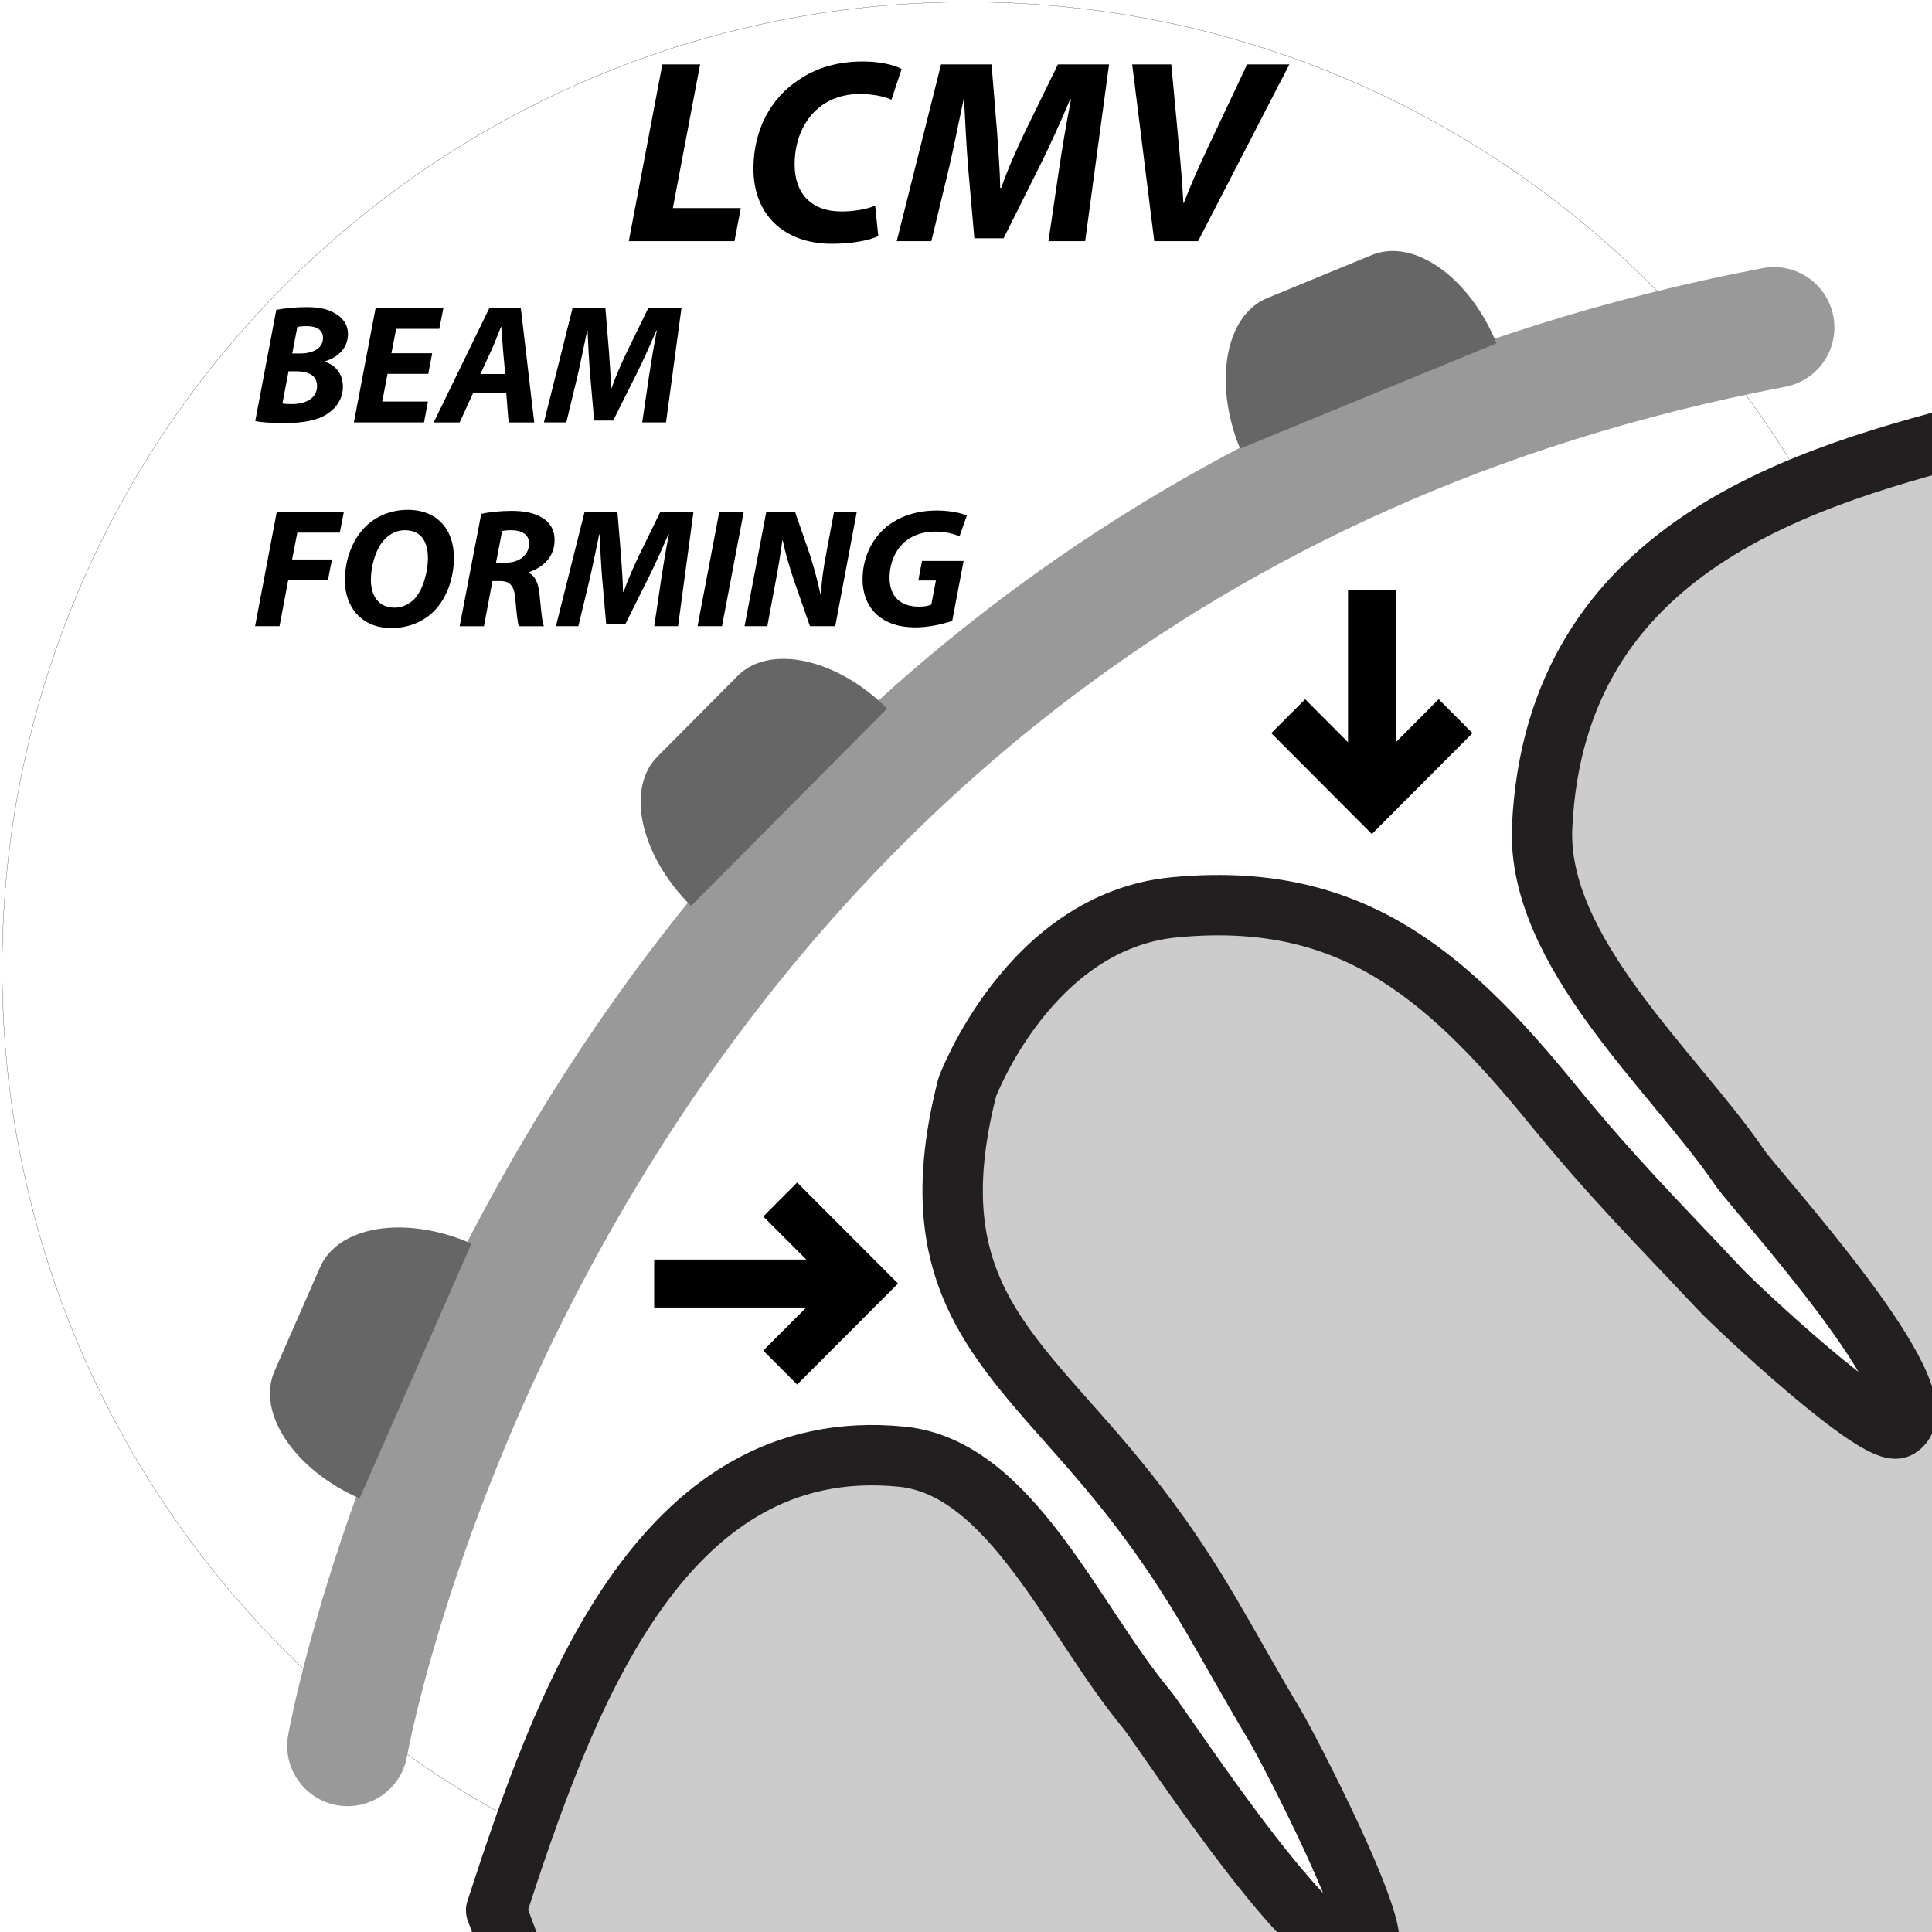
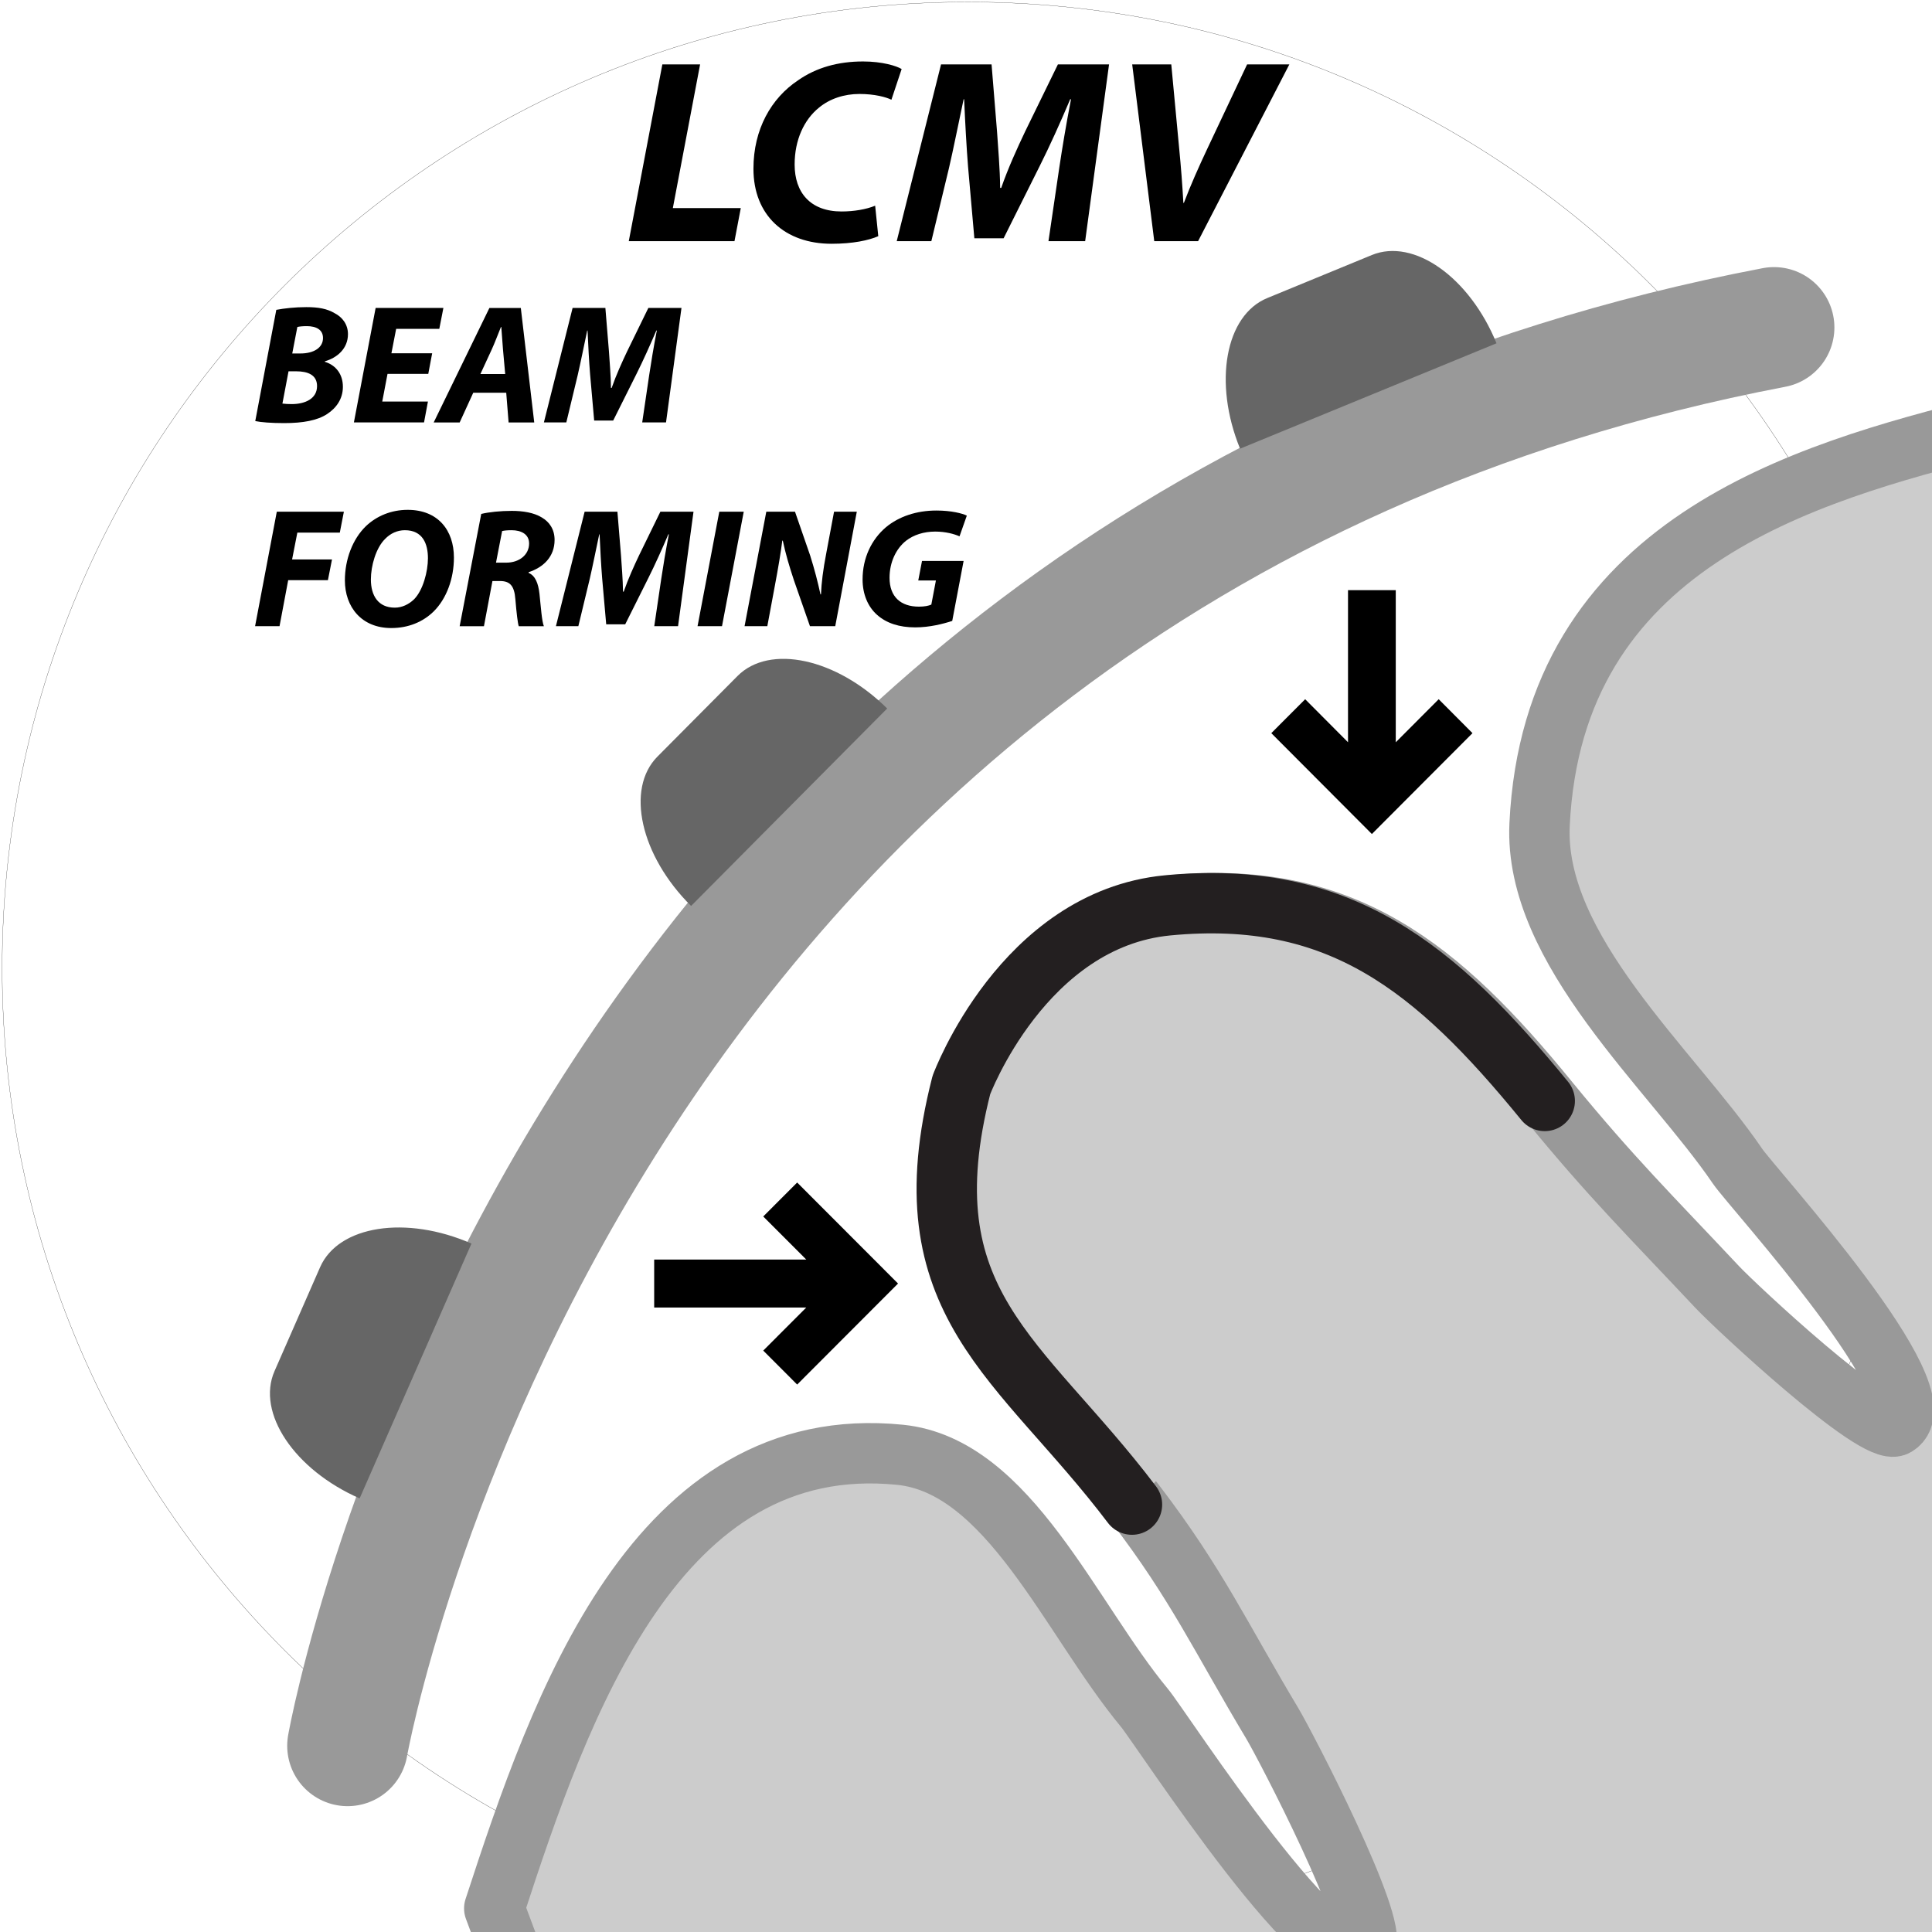
<svg xmlns="http://www.w3.org/2000/svg" version="1.1" id="Layer_1" x="0px" y="0px" width="96px" height="96px" viewBox="0 0 96 96" enable-background="new 0 0 96 96" xml:space="preserve">
  <g id="Layer_1_1_">
</g>
  <path fill="none" stroke="#000000" stroke-width="0.01" stroke-miterlimit="10" d="M96.1,48.098  c0,26.498-21.49,47.988-47.994,47.988c-26.51,0-48-21.49-48-47.988c0-26.507,21.49-47.998,48-47.998  C74.609,0.1,96.1,21.59,96.1,48.098z" />
  <path fill="none" stroke="#999999" stroke-width="6" stroke-linecap="round" stroke-linejoin="round" stroke-miterlimit="10" d="  M88.15,16.272c-60.501,11.54-70.879,70.475-70.879,70.475" />
  <path fill="none" stroke="#000000" stroke-width="3" stroke-linecap="round" stroke-linejoin="round" stroke-miterlimit="10" d="  M95.887,34.294" />
  <path fill="#949494" d="M40.906,94.251c0.047,0.092,0.091,0.185,0.137,0.274c0.129-0.127,0.045-0.256,0.004-0.385  C41,94.178,40.953,94.214,40.906,94.251z" />
-   <path fill="#CCCCCC" stroke="#231F20" stroke-width="3" stroke-linecap="round" stroke-linejoin="round" stroke-miterlimit="10" d="  M110.547,111.631l6.236-77.67L98.896,21.309c-9.19,2.316-21.597,5.802-22.267,19.756c-0.301,6.239,6.554,12.158,9.839,16.983  c0.756,1.114,10.258,11.474,7.873,12.9c-0.999,0.59-8.015-5.97-8.882-6.897c-3.299-3.514-5.262-5.443-8.367-9.238  c-5.438-6.675-10.215-10.544-18.741-9.728c-7.213,0.691-10.289,8.937-10.289,8.937c-2.779,10.877,2.938,13.509,8.518,20.848  c3.011,3.945,4.207,6.586,6.754,10.84c0.675,1.12,5.3,10.039,4.651,11.093c-1.559,2.511-10.147-10.835-10.995-11.85  c-3.691-4.437-6.767-12.025-12.17-12.57c-12.102-1.223-16.866,12.406-20.167,22.54l4.914,13.164L110.547,111.631z" />
-   <path fill="#666666" d="M74.361,17.058L74.361,17.058c-1.338-3.278-4.106-5.242-6.195-4.386l-5.193,2.137  c-2.089,0.855-2.695,4.207-1.356,7.486l0,0" />
+   <path fill="#666666" d="M74.361,17.058L74.361,17.058c-1.338-3.278-4.106-5.242-6.195-4.386l-5.193,2.137  c-2.089,0.855-2.695,4.207-1.355,7.486l0,0" />
  <path fill="#666666" d="M44.083,35.205L44.083,35.205c-2.514-2.494-5.843-3.219-7.438-1.613l-3.976,4.002  c-1.592,1.604-0.845,4.926,1.671,7.422l0,0" />
  <path fill="#666666" d="M23.427,61.793L23.427,61.793c-3.246-1.422-6.611-0.898-7.521,1.172l-2.265,5.165  c-0.909,2.07,0.984,4.901,4.229,6.324l0,0" />
  <path d="M66.982,29.326v7.556l-2.129-2.138L63.17,36.43l4.998,5.012l4.999-5.012l-1.679-1.686l-2.133,2.139v-7.557" />
-   <path d="M32.506,64.971h7.556l-2.137,2.139l1.686,1.687l5.012-5.019l-5.012-5.019l-1.686,1.687l2.139,2.14h-7.558" />
+   <path d="M32.506,64.971h7.556l-2.137,2.139l1.686,1.688l5.012-5.02l-5.012-5.019l-1.686,1.687l2.139,2.141h-7.558" />
  <g>
    <path d="M13.729,15.396c0.405-0.076,0.928-0.135,1.494-0.135c0.591,0,1.03,0.076,1.409,0.304c0.38,0.194,0.658,0.557,0.658,1.038   c0,0.717-0.532,1.173-1.147,1.35v0.025c0.548,0.168,0.895,0.616,0.895,1.24c0,0.607-0.329,1.055-0.776,1.35   c-0.481,0.321-1.198,0.456-2.144,0.456c-0.641,0-1.156-0.042-1.434-0.101L13.729,15.396z M14.033,20.054   c0.143,0.017,0.287,0.025,0.464,0.025c0.658,0,1.257-0.262,1.257-0.895c0-0.565-0.473-0.734-1.038-0.734h-0.379L14.033,20.054z    M14.522,17.564h0.405c0.667,0,1.123-0.287,1.123-0.768c0-0.414-0.337-0.59-0.802-0.59c-0.211,0-0.38,0.017-0.473,0.042   L14.522,17.564z" />
    <path d="M21.281,18.577h-2.025l-0.262,1.375h2.27L21.07,20.99h-3.485l1.08-5.688h3.367l-0.203,1.038h-2.144l-0.236,1.215h2.025   L21.281,18.577z" />
    <path d="M23.516,19.514l-0.675,1.477H21.55l2.768-5.688h1.561l0.667,5.688h-1.274l-0.118-1.477H23.516z M25.103,18.585l-0.11-1.224   c-0.025-0.312-0.059-0.768-0.084-1.114h-0.017c-0.143,0.346-0.304,0.785-0.456,1.114l-0.565,1.224H25.103z" />
-     <path d="M31.911,20.99l0.346-2.346c0.093-0.616,0.22-1.401,0.38-2.219h-0.025c-0.312,0.734-0.667,1.519-0.979,2.143l-1.164,2.329   h-0.945l-0.203-2.304c-0.05-0.625-0.093-1.409-0.126-2.168h-0.017c-0.161,0.751-0.329,1.603-0.473,2.219l-0.565,2.346h-1.114   l1.426-5.688h1.629l0.177,2.16c0.034,0.532,0.093,1.182,0.101,1.814h0.034c0.219-0.633,0.523-1.299,0.768-1.814l1.055-2.16h1.646   l-0.768,5.688H31.911z" />
+     <path d="M31.911,20.99l0.346-2.346c0.093-0.616,0.22-1.401,0.38-2.219h-0.025c-0.312,0.734-0.667,1.519-0.979,2.143l-1.164,2.329   h-0.945l-0.203-2.304c-0.05-0.625-0.093-1.409-0.126-2.168h-0.017c-0.161,0.751-0.329,1.603-0.473,2.219L28.14,20.99h-1.114   l1.426-5.688h1.629l0.177,2.16c0.034,0.532,0.093,1.182,0.101,1.814h0.034c0.219-0.633,0.523-1.299,0.768-1.814l1.055-2.16h1.646   l-0.768,5.688H31.911z" />
    <path d="M13.754,25.427h3.333l-0.202,1.038h-2.11l-0.261,1.333h1.983l-0.203,1.03H14.32l-0.43,2.287h-1.215L13.754,25.427z" />
    <path d="M22.555,27.705c0,1.038-0.363,2.042-1.013,2.684c-0.531,0.515-1.249,0.818-2.101,0.818c-1.477,0-2.304-1.046-2.304-2.371   c0-1.029,0.38-2.05,1.046-2.692c0.532-0.506,1.257-0.81,2.076-0.81C21.762,25.334,22.555,26.347,22.555,27.705z M19.137,26.777   c-0.456,0.447-0.708,1.333-0.708,2.017c0,0.801,0.363,1.4,1.189,1.4c0.354,0,0.692-0.16,0.954-0.413   c0.447-0.447,0.692-1.384,0.692-2.042c0-0.709-0.253-1.393-1.147-1.393C19.736,26.347,19.399,26.507,19.137,26.777z" />
    <path d="M23.912,25.537c0.38-0.093,0.954-0.152,1.519-0.152c0.54,0,1.097,0.084,1.493,0.329c0.372,0.219,0.633,0.582,0.633,1.114   c0,0.844-0.565,1.367-1.291,1.604v0.034c0.337,0.143,0.481,0.523,0.54,1.038c0.067,0.633,0.118,1.375,0.219,1.612h-1.249   c-0.05-0.152-0.109-0.641-0.168-1.342c-0.051-0.692-0.287-0.903-0.768-0.903h-0.371l-0.422,2.245H22.84L23.912,25.537z    M24.646,27.958h0.506c0.658,0,1.139-0.396,1.139-0.954c0-0.456-0.388-0.658-0.869-0.658c-0.228,0-0.371,0.017-0.472,0.042   L24.646,27.958z" />
    <path d="M32.51,31.114l0.346-2.346c0.093-0.616,0.22-1.401,0.38-2.219H33.21c-0.312,0.734-0.667,1.519-0.979,2.143l-1.164,2.329   h-0.945l-0.203-2.304c-0.05-0.625-0.093-1.409-0.126-2.168h-0.017c-0.161,0.751-0.329,1.603-0.473,2.219l-0.565,2.346h-1.114   l1.426-5.688h1.629l0.177,2.16c0.034,0.532,0.093,1.182,0.101,1.814h0.034c0.219-0.633,0.523-1.299,0.768-1.814l1.055-2.16h1.646   l-0.768,5.688H32.51z" />
    <path d="M36.956,25.427l-1.08,5.688h-1.215l1.08-5.688H36.956z" />
-     <path d="M36.997,31.114l1.08-5.688h1.426l0.751,2.169c0.228,0.726,0.38,1.316,0.515,1.94h0.025   c0.025-0.582,0.101-1.207,0.262-2.042l0.388-2.067h1.13l-1.071,5.688h-1.257l-0.793-2.27c-0.253-0.768-0.405-1.282-0.557-1.983   l-0.025,0.009c-0.067,0.548-0.203,1.358-0.372,2.253l-0.371,1.991H36.997z" />
+     <path d="M36.997,31.114l1.08-5.688h1.426l0.751,2.169c0.228,0.726,0.38,1.316,0.515,1.94h0.025   c0.025-0.582,0.101-1.207,0.262-2.042l0.388-2.067h1.13l-1.071,5.688h-1.257l-0.793-2.271c-0.253-0.768-0.405-1.282-0.557-1.983   l-0.025,0.009c-0.067,0.548-0.203,1.358-0.372,2.253l-0.371,1.991H36.997z" />
    <path d="M47.316,30.853c-0.439,0.144-1.122,0.321-1.839,0.321c-0.785,0-1.426-0.203-1.899-0.625   c-0.456-0.405-0.717-1.029-0.717-1.755c0-1.063,0.438-1.983,1.164-2.599c0.642-0.532,1.519-0.827,2.506-0.827   c0.743,0,1.291,0.144,1.51,0.253l-0.363,1.029c-0.262-0.118-0.7-0.236-1.207-0.236c-0.565,0-1.072,0.161-1.451,0.456   c-0.49,0.388-0.819,1.063-0.819,1.839c0,0.954,0.565,1.435,1.46,1.435c0.278,0,0.481-0.042,0.616-0.102l0.228-1.198h-0.877   l0.186-0.97h2.067L47.316,30.853z" />
  </g>
  <g>
    <path d="M32.912,3.199h1.876l-1.355,7.142h3.376l-0.313,1.642h-5.252L32.912,3.199z" />
-     <path d="M43.641,11.735c-0.469,0.208-1.264,0.378-2.32,0.378c-2.319,0-3.883-1.408-3.883-3.728c0-1.968,0.886-3.507,2.215-4.393   c0.913-0.638,1.995-0.938,3.233-0.938c0.952,0,1.668,0.222,1.916,0.377l-0.508,1.525c-0.261-0.13-0.834-0.287-1.59-0.287   c-0.756,0-1.473,0.235-2.007,0.678c-0.743,0.599-1.212,1.603-1.212,2.828c0,1.395,0.782,2.333,2.333,2.333   c0.612,0,1.225-0.104,1.668-0.287L43.641,11.735z" />
-     <path d="M52.097,11.983l0.534-3.623c0.143-0.951,0.34-2.164,0.587-3.428h-0.04c-0.481,1.134-1.028,2.346-1.512,3.311l-1.797,3.597   h-1.454l-0.313-3.558c-0.077-0.964-0.143-2.177-0.195-3.35h-0.025c-0.248,1.16-0.508,2.477-0.73,3.428l-0.874,3.623h-1.72   l2.202-8.784h2.509l0.273,3.336c0.052,0.821,0.145,1.825,0.156,2.802h0.052c0.339-0.978,0.808-2.007,1.188-2.802l1.629-3.336h2.541   l-1.187,8.784H52.097z" />
-     <path d="M57.354,11.983l-1.096-8.784H58.2l0.393,4.183c0.091,0.925,0.156,1.786,0.208,2.698h0.026C59.153,9.22,59.57,8.282,60,7.37   l1.968-4.17h2.099l-4.536,8.784H57.354z" />
+     <path d="M43.641,11.735c-0.469,0.208-1.264,0.378-2.32,0.378c-2.319,0-3.883-1.408-3.883-3.728c0-1.968,0.886-3.507,2.215-4.393   c0.913-0.638,1.995-0.938,3.233-0.938c0.952,0,1.668,0.222,1.916,0.377l-0.508,1.525c-0.261-0.13-0.834-0.287-1.59-0.287   s-1.473,0.235-2.007,0.678c-0.743,0.599-1.212,1.603-1.212,2.828c0,1.395,0.782,2.333,2.333,2.333c0.612,0,1.225-0.104,1.668-0.287   L43.641,11.735z" />
+     <path d="M52.098,11.983l0.533-3.623c0.143-0.951,0.34-2.164,0.587-3.428h-0.04c-0.48,1.134-1.027,2.346-1.512,3.311l-1.797,3.597   h-1.454l-0.313-3.558c-0.077-0.964-0.143-2.177-0.195-3.35h-0.025c-0.248,1.16-0.508,2.477-0.73,3.428l-0.874,3.623h-1.72   l2.202-8.784h2.51l0.272,3.336c0.052,0.821,0.146,1.825,0.155,2.802h0.053c0.339-0.978,0.809-2.007,1.188-2.802l1.629-3.336h2.541   l-1.187,8.784H52.098z" />
+     <path d="M57.354,11.983l-1.096-8.784H58.2l0.393,4.183c0.091,0.925,0.156,1.786,0.208,2.698h0.026C59.152,9.22,59.57,8.282,60,7.37   l1.968-4.17h2.099l-4.535,8.784L57.354,11.983L57.354,11.983z" />
+   </g>
+   <g>
+     <path fill="#CCCCCC" stroke="#999999" stroke-width="3" stroke-linecap="round" stroke-linejoin="round" stroke-miterlimit="10" d="   M110.42,111.535l6.236-77.675L98.77,21.208c-9.19,2.316-21.599,5.802-22.269,19.756c-0.301,6.239,6.556,12.163,9.839,16.988   c0.758,1.114,10.26,11.474,7.873,12.9c-0.999,0.59-8.015-5.97-8.882-6.897c-3.299-3.514-5.263-5.443-8.367-9.238   c-5.438-6.676-10.215-10.548-18.739-9.733c-7.191,0.691-10.257,8.942-10.257,8.942c-2.778,10.877,2.927,13.51,8.485,20.849   c3.011,3.944,4.207,6.586,6.754,10.84c0.675,1.12,5.3,10.039,4.65,11.093c-1.56,2.512-10.146-10.835-10.994-11.85   c-3.681-4.438-6.742-12.025-12.137-12.57c-12.102-1.223-16.866,12.406-20.167,22.54l4.914,13.164L110.42,111.535z" />
+     <path fill="#CCCCCC" stroke="#231F20" stroke-width="3" stroke-linecap="round" stroke-linejoin="round" stroke-miterlimit="10" d="   M76.757,54.705c-5.438-6.661-10.215-10.533-18.739-9.718c-7.19,0.691-10.248,8.927-10.248,8.927   c-2.778,10.877,2.92,13.51,8.477,20.849" />
  </g>
</svg>
